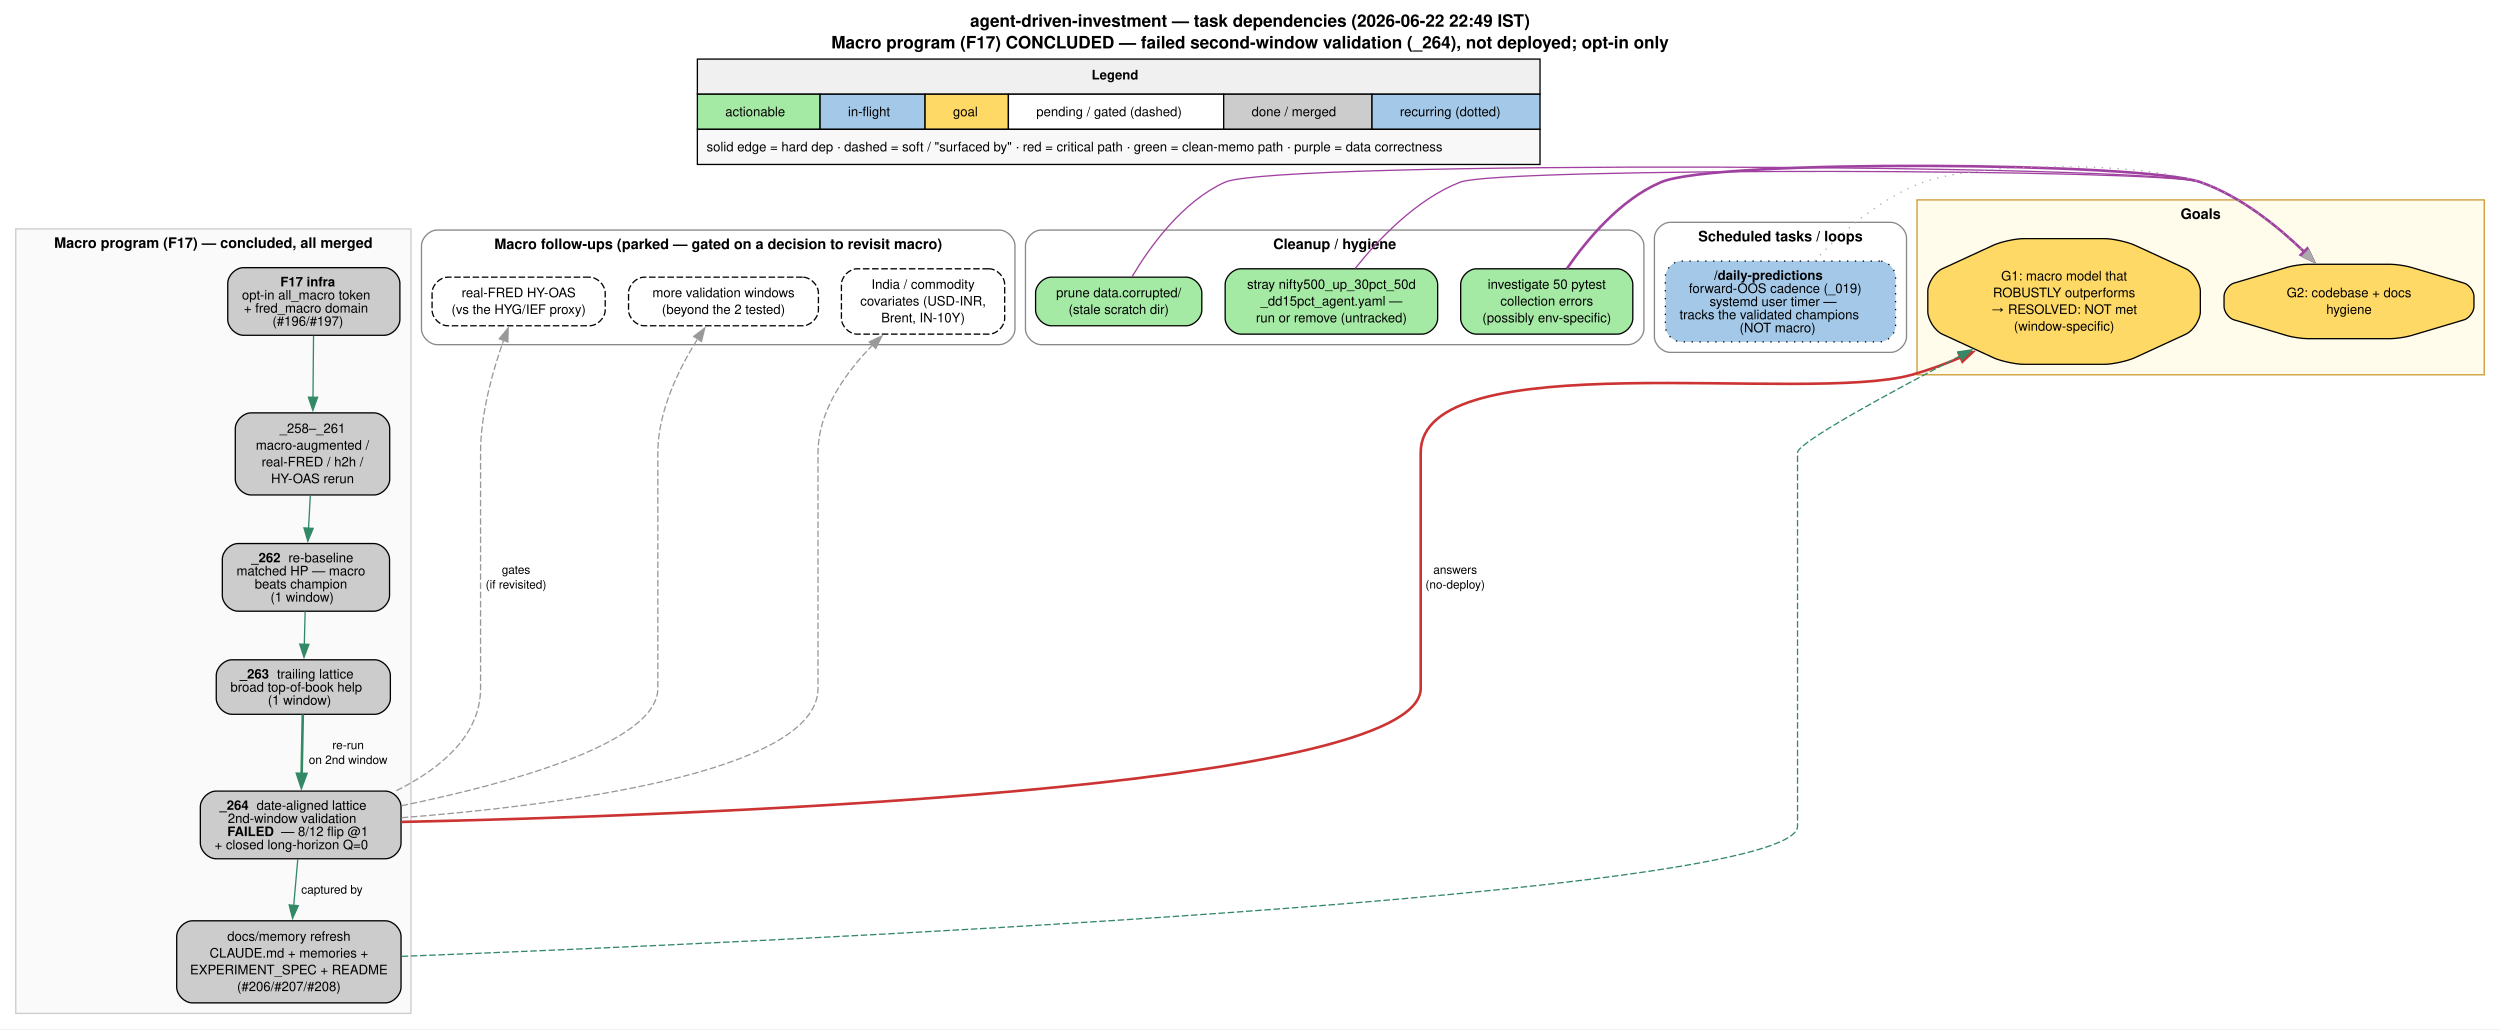
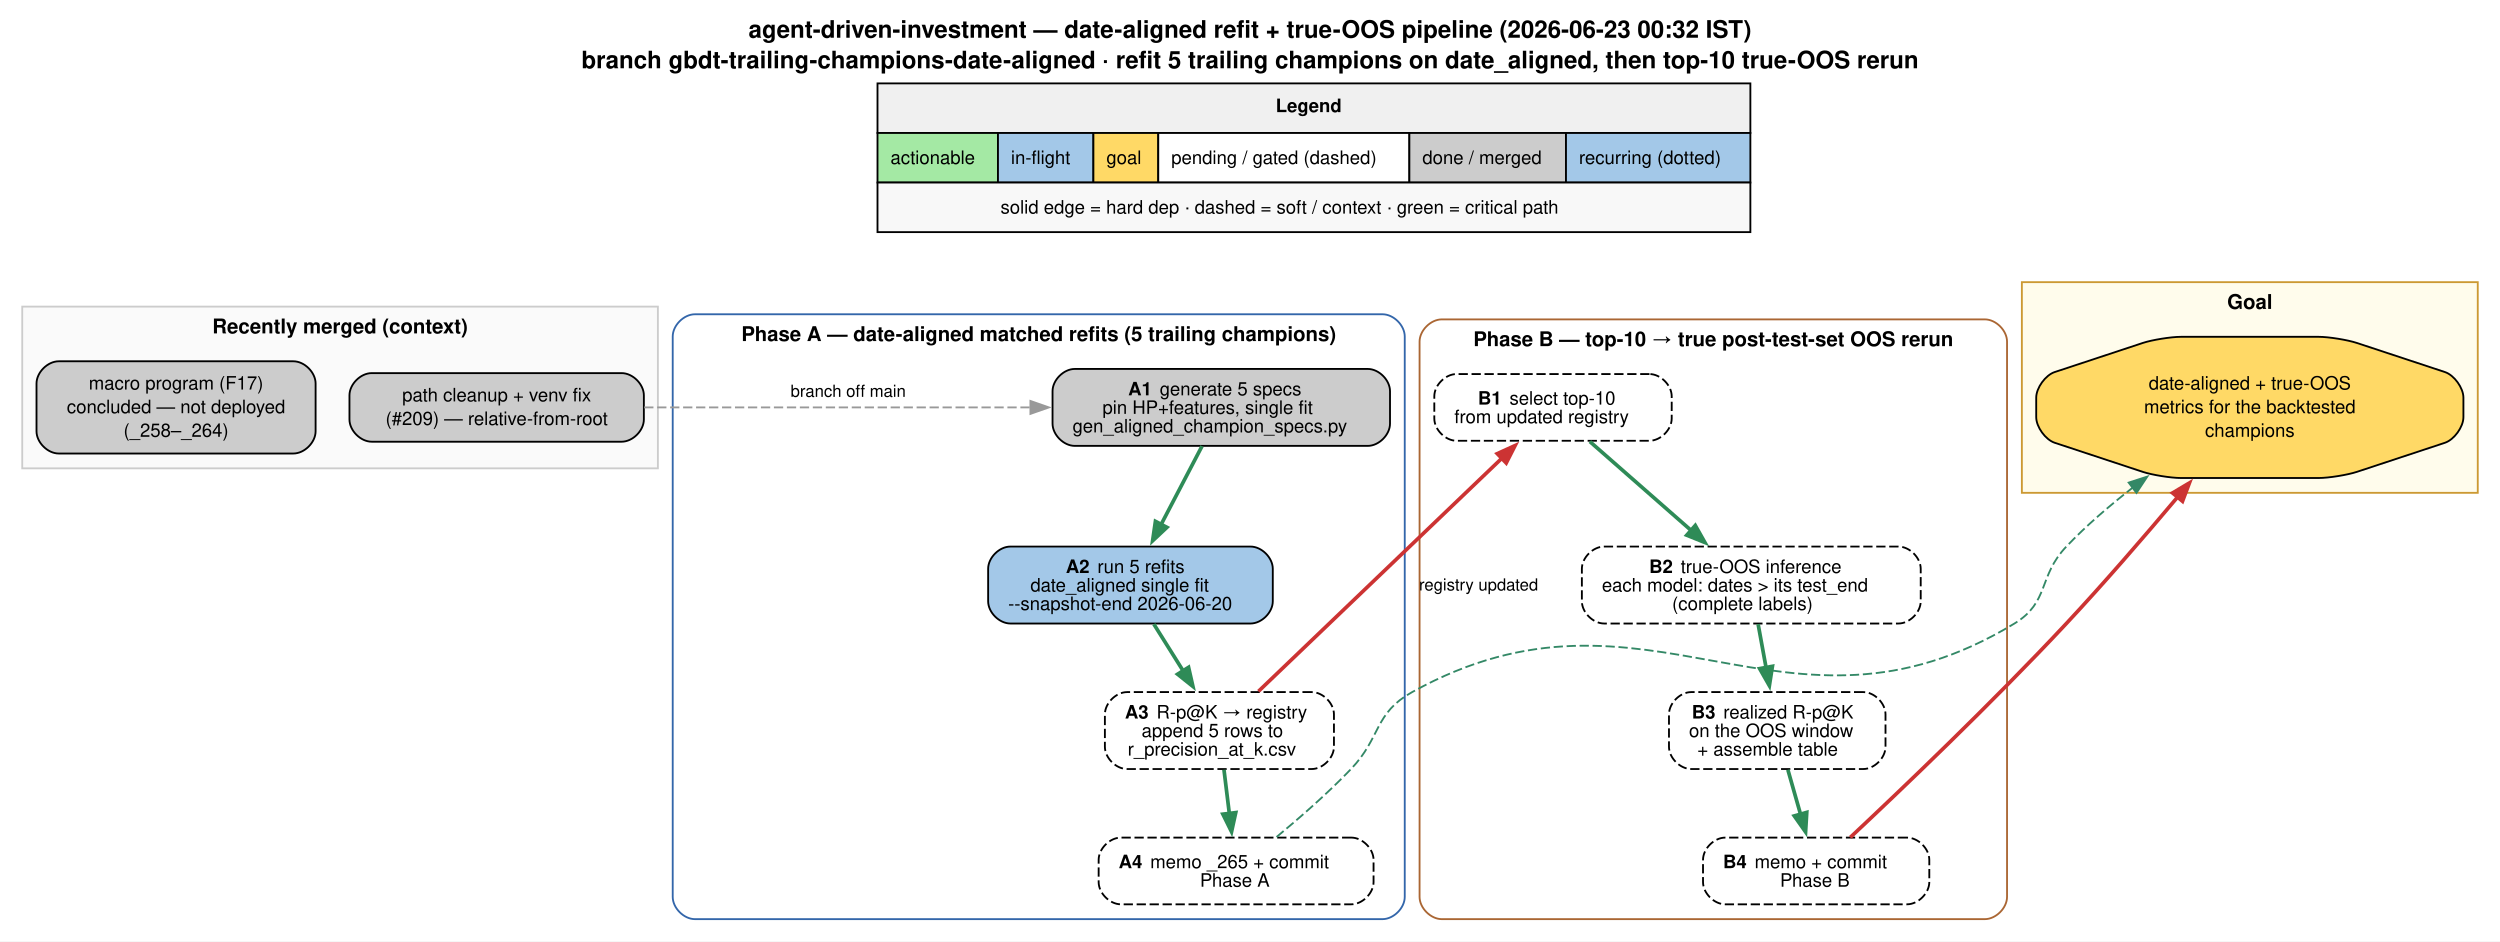
- <svg xmlns="http://www.w3.org/2000/svg" width="1904pt" height="784pt" viewBox="0.00 0.00 1904.00 784.00">
-   <g id="graph0" class="graph" transform="scale(1 1) rotate(0) translate(4 779.8)">
-     <polygon fill="white" stroke="none" points="-4,4 -4,-779.8 1900,-779.8 1900,4 -4,4" />
-     <text xml:space="preserve" text-anchor="middle" x="948" y="-759.45" font-family="Helvetica,sans-Serif" font-weight="bold" font-size="13.00">agent-driven-investment — task dependencies (2026-06-22 22:49 IST)</text>
-     <text xml:space="preserve" text-anchor="middle" x="948" y="-742.95" font-family="Helvetica,sans-Serif" font-weight="bold" font-size="13.00">Macro program (F17) CONCLUDED — failed second-window validation (_264), not deployed; opt-in only</text>
+ <svg xmlns="http://www.w3.org/2000/svg" width="1349pt" height="508pt" viewBox="0.00 0.00 1349.00 508.00">
+   <g id="graph0" class="graph" transform="scale(1 1) rotate(0) translate(4 503.97)">
+     <polygon fill="white" stroke="none" points="-4,4 -4,-503.97 1345,-503.97 1345,4 -4,4" />
+     <text xml:space="preserve" text-anchor="middle" x="670.5" y="-483.62" font-family="Helvetica,sans-Serif" font-weight="bold" font-size="13.00">agent-driven-investment — date-aligned refit + true-OOS pipeline (2026-06-23 00:32 IST)</text>
+     <text xml:space="preserve" text-anchor="middle" x="670.5" y="-467.12" font-family="Helvetica,sans-Serif" font-weight="bold" font-size="13.00">branch gbdt-trailing-champions-date-aligned · refit 5 trailing champions on date_aligned, then top-10 true-OOS rerun</text>
    <g id="clust2" class="cluster">
-       <polygon fill="#fafafa" stroke="#cccccc" points="8,-8 8,-605.46 309,-605.46 309,-8 8,-8" />
-       <text xml:space="preserve" text-anchor="middle" x="158.5" y="-591.01" font-family="Helvetica,sans-Serif" font-weight="bold" font-size="11.00">Macro program (F17) — concluded, all merged</text>
+       <polygon fill="#fafafa" stroke="#cccccc" points="8,-251.25 8,-338.52 351,-338.52 351,-251.25 8,-251.25" />
+       <text xml:space="preserve" text-anchor="middle" x="179.5" y="-324.07" font-family="Helvetica,sans-Serif" font-weight="bold" font-size="11.00">Recently merged (context)</text>
    </g>
    <g id="clust3" class="cluster">
-       <path fill="white" stroke="#888888" d="M329,-517.32C329,-517.32 757,-517.32 757,-517.32 763,-517.32 769,-523.32 769,-529.32 769,-529.32 769,-592.59 769,-592.59 769,-598.59 763,-604.59 757,-604.59 757,-604.59 329,-604.59 329,-604.59 323,-604.59 317,-598.59 317,-592.59 317,-592.59 317,-529.32 317,-529.32 317,-523.32 323,-517.32 329,-517.32" />
-       <text xml:space="preserve" text-anchor="middle" x="543" y="-590.14" font-family="Helvetica,sans-Serif" font-weight="bold" font-size="11.00">Macro follow-ups (parked — gated on a decision to revisit macro)</text>
+       <path fill="white" stroke="#3366aa" d="M371,-8C371,-8 742,-8 742,-8 748,-8 754,-14 754,-20 754,-20 754,-322.39 754,-322.39 754,-328.39 748,-334.39 742,-334.39 742,-334.39 371,-334.39 371,-334.39 365,-334.39 359,-328.39 359,-322.39 359,-322.39 359,-20 359,-20 359,-14 365,-8 371,-8" />
+       <text xml:space="preserve" text-anchor="middle" x="556.5" y="-319.94" font-family="Helvetica,sans-Serif" font-weight="bold" font-size="11.00">Phase A — date-aligned matched refits (5 trailing champions)</text>
    </g>
    <g id="clust4" class="cluster">
-       <path fill="white" stroke="#888888" d="M789,-517.32C789,-517.32 1236,-517.32 1236,-517.32 1242,-517.32 1248,-523.32 1248,-529.32 1248,-529.32 1248,-592.59 1248,-592.59 1248,-598.59 1242,-604.59 1236,-604.59 1236,-604.59 789,-604.59 789,-604.59 783,-604.59 777,-598.59 777,-592.59 777,-592.59 777,-529.32 777,-529.32 777,-523.32 783,-517.32 789,-517.32" />
-       <text xml:space="preserve" text-anchor="middle" x="1012.5" y="-590.14" font-family="Helvetica,sans-Serif" font-weight="bold" font-size="11.00">Cleanup / hygiene</text>
+       <path fill="white" stroke="#aa6633" d="M774,-8C774,-8 1067,-8 1067,-8 1073,-8 1079,-14 1079,-20 1079,-20 1079,-319.63 1079,-319.63 1079,-325.63 1073,-331.63 1067,-331.63 1067,-331.63 774,-331.63 774,-331.63 768,-331.63 762,-325.63 762,-319.63 762,-319.63 762,-20 762,-20 762,-14 768,-8 774,-8" />
+       <text xml:space="preserve" text-anchor="middle" x="920.5" y="-317.18" font-family="Helvetica,sans-Serif" font-weight="bold" font-size="11.00">Phase B — top-10 → true post-test-set OOS rerun</text>
    </g>
    <g id="clust5" class="cluster">
-       <path fill="white" stroke="#888888" d="M1268,-511.44C1268,-511.44 1436,-511.44 1436,-511.44 1442,-511.44 1448,-517.44 1448,-523.44 1448,-523.44 1448,-598.46 1448,-598.46 1448,-604.46 1442,-610.46 1436,-610.46 1436,-610.46 1268,-610.46 1268,-610.46 1262,-610.46 1256,-604.46 1256,-598.46 1256,-598.46 1256,-523.44 1256,-523.44 1256,-517.44 1262,-511.44 1268,-511.44" />
-       <text xml:space="preserve" text-anchor="middle" x="1352" y="-596.01" font-family="Helvetica,sans-Serif" font-weight="bold" font-size="11.00">Scheduled tasks / loops</text>
-     </g>
-     <g id="clust6" class="cluster">
-       <polygon fill="#fffcec" stroke="#cc9933" points="1456,-494.35 1456,-627.55 1888,-627.55 1888,-494.35 1456,-494.35" />
-       <text xml:space="preserve" text-anchor="middle" x="1672" y="-613.1" font-family="Helvetica,sans-Serif" font-weight="bold" font-size="11.00">Goals</text>
+       <polygon fill="#fffcec" stroke="#cc9933" points="1087,-238.04 1087,-351.72 1333,-351.72 1333,-238.04 1087,-238.04" />
+       <text xml:space="preserve" text-anchor="middle" x="1210" y="-337.27" font-family="Helvetica,sans-Serif" font-weight="bold" font-size="11.00">Goal</text>
    </g>
    <g id="node1" class="node">
-       <path fill="lightgrey" stroke="none" d="M1156.88,-734.8C1156.88,-734.8 539.12,-734.8 539.12,-734.8 533.12,-734.8 527.12,-728.8 527.12,-722.8 527.12,-722.8 527.12,-666.55 527.12,-666.55 527.12,-660.55 533.12,-654.55 539.12,-654.55 539.12,-654.55 1156.88,-654.55 1156.88,-654.55 1162.88,-654.55 1168.88,-660.55 1168.88,-666.55 1168.88,-666.55 1168.88,-722.8 1168.88,-722.8 1168.88,-728.8 1162.88,-734.8 1156.88,-734.8" />
-       <polygon fill="#f0f0f0" stroke="none" points="527.12,-708.05 527.12,-734.8 1168.88,-734.8 1168.88,-708.05 527.12,-708.05" />
-       <polygon fill="none" stroke="black" points="527.12,-708.05 527.12,-734.8 1168.88,-734.8 1168.88,-708.05 527.12,-708.05" />
-       <text xml:space="preserve" text-anchor="start" x="827.37" y="-719.3" font-family="Helvetica,sans-Serif" font-weight="bold" font-size="10.00">Legend</text>
-       <polygon fill="#a4e9a4" stroke="none" points="527.12,-681.3 527.12,-708.05 620.58,-708.05 620.58,-681.3 527.12,-681.3" />
-       <polygon fill="none" stroke="black" points="527.12,-681.3 527.12,-708.05 620.58,-708.05 620.58,-681.3 527.12,-681.3" />
-       <text xml:space="preserve" text-anchor="start" x="548.35" y="-691.3" font-family="Helvetica,sans-Serif" font-size="10.00">actionable</text>
-       <polygon fill="#a3c8e8" stroke="none" points="620.58,-681.3 620.58,-708.05 700.54,-708.05 700.54,-681.3 620.58,-681.3" />
-       <polygon fill="none" stroke="black" points="620.58,-681.3 620.58,-708.05 700.54,-708.05 700.54,-681.3 620.58,-681.3" />
-       <text xml:space="preserve" text-anchor="start" x="641.81" y="-691.3" font-family="Helvetica,sans-Serif" font-size="10.00">in-flight</text>
-       <polygon fill="#ffd966" stroke="none" points="700.54,-681.3 700.54,-708.05 764,-708.05 764,-681.3 700.54,-681.3" />
-       <polygon fill="none" stroke="black" points="700.54,-681.3 700.54,-708.05 764,-708.05 764,-681.3 700.54,-681.3" />
-       <text xml:space="preserve" text-anchor="start" x="721.77" y="-691.3" font-family="Helvetica,sans-Serif" font-size="10.00">goal</text>
-       <polygon fill="#ffffff" stroke="none" points="764,-681.3 764,-708.05 927.96,-708.05 927.96,-681.3 764,-681.3" />
-       <polygon fill="none" stroke="black" points="764,-681.3 764,-708.05 927.96,-708.05 927.96,-681.3 764,-681.3" />
-       <text xml:space="preserve" text-anchor="start" x="785.23" y="-691.3" font-family="Helvetica,sans-Serif" font-size="10.00">pending / gated (dashed)</text>
-       <polygon fill="#cccccc" stroke="none" points="927.96,-681.3 927.96,-708.05 1040.92,-708.05 1040.92,-681.3 927.96,-681.3" />
-       <polygon fill="none" stroke="black" points="927.96,-681.3 927.96,-708.05 1040.92,-708.05 1040.92,-681.3 927.96,-681.3" />
-       <text xml:space="preserve" text-anchor="start" x="949.19" y="-691.3" font-family="Helvetica,sans-Serif" font-size="10.00">done / merged</text>
-       <polygon fill="#a3c8e8" stroke="none" points="1040.92,-681.3 1040.92,-708.05 1168.88,-708.05 1168.88,-681.3 1040.92,-681.3" />
-       <polygon fill="none" stroke="black" points="1040.92,-681.3 1040.92,-708.05 1168.88,-708.05 1168.88,-681.3 1040.92,-681.3" />
-       <text xml:space="preserve" text-anchor="start" x="1062.15" y="-691.3" font-family="Helvetica,sans-Serif" font-size="10.00">recurring (dotted)</text>
-       <polygon fill="#f8f8f8" stroke="none" points="527.12,-654.55 527.12,-681.3 1168.88,-681.3 1168.88,-654.55 527.12,-654.55" />
-       <polygon fill="none" stroke="black" points="527.12,-654.55 527.12,-681.3 1168.88,-681.3 1168.88,-654.55 527.12,-654.55" />
-       <text xml:space="preserve" text-anchor="start" x="534.12" y="-664.55" font-family="Helvetica,sans-Serif" font-size="10.00">solid edge = hard dep · dashed = soft / "surfaced by" · red = critical path · green = clean-memo path · purple = data correctness</text>
+       <path fill="lightgrey" stroke="none" d="M928.5,-458.97C928.5,-458.97 481.5,-458.97 481.5,-458.97 475.5,-458.97 469.5,-452.97 469.5,-446.97 469.5,-446.97 469.5,-390.72 469.5,-390.72 469.5,-384.72 475.5,-378.72 481.5,-378.72 481.5,-378.72 928.5,-378.72 928.5,-378.72 934.5,-378.72 940.5,-384.72 940.5,-390.72 940.5,-390.72 940.5,-446.97 940.5,-446.97 940.5,-452.97 934.5,-458.97 928.5,-458.97" />
+       <polygon fill="#f0f0f0" stroke="none" points="469.5,-432.22 469.5,-458.97 940.5,-458.97 940.5,-432.22 469.5,-432.22" />
+       <polygon fill="none" stroke="black" points="469.5,-432.22 469.5,-458.97 940.5,-458.97 940.5,-432.22 469.5,-432.22" />
+       <text xml:space="preserve" text-anchor="start" x="684.38" y="-443.47" font-family="Helvetica,sans-Serif" font-weight="bold" font-size="10.00">Legend</text>
+       <polygon fill="#a4e9a4" stroke="none" points="469.5,-405.47 469.5,-432.22 534.5,-432.22 534.5,-405.47 469.5,-405.47" />
+       <polygon fill="none" stroke="black" points="469.5,-405.47 469.5,-432.22 534.5,-432.22 534.5,-405.47 469.5,-405.47" />
+       <text xml:space="preserve" text-anchor="start" x="476.5" y="-415.47" font-family="Helvetica,sans-Serif" font-size="10.00">actionable</text>
+       <polygon fill="#a3c8e8" stroke="none" points="534.5,-405.47 534.5,-432.22 586,-432.22 586,-405.47 534.5,-405.47" />
+       <polygon fill="none" stroke="black" points="534.5,-405.47 534.5,-432.22 586,-432.22 586,-405.47 534.5,-405.47" />
+       <text xml:space="preserve" text-anchor="start" x="541.5" y="-415.47" font-family="Helvetica,sans-Serif" font-size="10.00">in-flight</text>
+       <polygon fill="#ffd966" stroke="none" points="586,-405.47 586,-432.22 621,-432.22 621,-405.47 586,-405.47" />
+       <polygon fill="none" stroke="black" points="586,-405.47 586,-432.22 621,-432.22 621,-405.47 586,-405.47" />
+       <text xml:space="preserve" text-anchor="start" x="593" y="-415.47" font-family="Helvetica,sans-Serif" font-size="10.00">goal</text>
+       <polygon fill="#ffffff" stroke="none" points="621,-405.47 621,-432.22 756.5,-432.22 756.5,-405.47 621,-405.47" />
+       <polygon fill="none" stroke="black" points="621,-405.47 621,-432.22 756.5,-432.22 756.5,-405.47 621,-405.47" />
+       <text xml:space="preserve" text-anchor="start" x="628" y="-415.47" font-family="Helvetica,sans-Serif" font-size="10.00">pending / gated (dashed)</text>
+       <polygon fill="#cccccc" stroke="none" points="756.5,-405.47 756.5,-432.22 841,-432.22 841,-405.47 756.5,-405.47" />
+       <polygon fill="none" stroke="black" points="756.5,-405.47 756.5,-432.22 841,-432.22 841,-405.47 756.5,-405.47" />
+       <text xml:space="preserve" text-anchor="start" x="763.5" y="-415.47" font-family="Helvetica,sans-Serif" font-size="10.00">done / merged</text>
+       <polygon fill="#a3c8e8" stroke="none" points="841,-405.47 841,-432.22 940.5,-432.22 940.5,-405.47 841,-405.47" />
+       <polygon fill="none" stroke="black" points="841,-405.47 841,-432.22 940.5,-432.22 940.5,-405.47 841,-405.47" />
+       <text xml:space="preserve" text-anchor="start" x="848" y="-415.47" font-family="Helvetica,sans-Serif" font-size="10.00">recurring (dotted)</text>
+       <polygon fill="#f8f8f8" stroke="none" points="469.5,-378.72 469.5,-405.47 940.5,-405.47 940.5,-378.72 469.5,-378.72" />
+       <polygon fill="none" stroke="black" points="469.5,-378.72 469.5,-405.47 940.5,-405.47 940.5,-378.72 469.5,-378.72" />
+       <text xml:space="preserve" text-anchor="start" x="535.88" y="-388.72" font-family="Helvetica,sans-Serif" font-size="10.00">solid edge = hard dep · dashed = soft / context · green = critical path</text>
    </g>
    <g id="node2" class="node">
-       <path fill="#cccccc" stroke="black" d="M288.55,-575.96C288.55,-575.96 181.45,-575.96 181.45,-575.96 175.45,-575.96 169.45,-569.96 169.45,-563.96 169.45,-563.96 169.45,-536.44 169.45,-536.44 169.45,-530.44 175.45,-524.44 181.45,-524.44 181.45,-524.44 288.55,-524.44 288.55,-524.44 294.55,-524.44 300.55,-530.44 300.55,-536.44 300.55,-536.44 300.55,-563.96 300.55,-563.96 300.55,-569.96 294.55,-575.96 288.55,-575.96" />
-       <text xml:space="preserve" text-anchor="start" x="209.5" y="-561.7" font-family="Helvetica,sans-Serif" font-weight="bold" font-size="10.00">F17 infra</text>
-       <text xml:space="preserve" text-anchor="start" x="180.25" y="-551.7" font-family="Helvetica,sans-Serif" font-size="10.00">opt-in all_macro token</text>
-       <text xml:space="preserve" text-anchor="start" x="181.75" y="-541.7" font-family="Helvetica,sans-Serif" font-size="10.00">+ fred_macro domain</text>
-       <text xml:space="preserve" text-anchor="start" x="203.5" y="-531.7" font-family="Helvetica,sans-Serif" font-size="10.00">(#196/#197)</text>
+       <path fill="#cccccc" stroke="black" d="M154.3,-309.02C154.3,-309.02 27.7,-309.02 27.7,-309.02 21.7,-309.02 15.7,-303.02 15.7,-297.02 15.7,-297.02 15.7,-271.25 15.7,-271.25 15.7,-265.25 21.7,-259.25 27.7,-259.25 27.7,-259.25 154.3,-259.25 154.3,-259.25 160.3,-259.25 166.3,-265.25 166.3,-271.25 166.3,-271.25 166.3,-297.02 166.3,-297.02 166.3,-303.02 160.3,-309.02 154.3,-309.02" />
+       <text xml:space="preserve" text-anchor="middle" x="91" y="-293.76" font-family="Helvetica,sans-Serif" font-size="10.00">macro program (F17)</text>
+       <text xml:space="preserve" text-anchor="middle" x="91" y="-281.01" font-family="Helvetica,sans-Serif" font-size="10.00">concluded — not deployed</text>
+       <text xml:space="preserve" text-anchor="middle" x="91" y="-268.26" font-family="Helvetica,sans-Serif" font-size="10.00">(_258–_264)</text>
+     </g>
+     <g id="node4" class="node">
+       <path fill="#cccccc" stroke="black" d="M734.05,-304.89C734.05,-304.89 575.95,-304.89 575.95,-304.89 569.95,-304.89 563.95,-298.89 563.95,-292.89 563.95,-292.89 563.95,-275.37 563.95,-275.37 563.95,-269.37 569.95,-263.37 575.95,-263.37 575.95,-263.37 734.05,-263.37 734.05,-263.37 740.05,-263.37 746.05,-269.37 746.05,-275.37 746.05,-275.37 746.05,-292.89 746.05,-292.89 746.05,-298.89 740.05,-304.89 734.05,-304.89" />
+       <text xml:space="preserve" text-anchor="start" x="604.75" y="-290.63" font-family="Helvetica,sans-Serif" font-weight="bold" font-size="10.00">A1</text>
+       <text xml:space="preserve" text-anchor="start" x="619" y="-290.63" font-family="Helvetica,sans-Serif" font-size="10.00"> generate 5 specs</text>
+       <text xml:space="preserve" text-anchor="start" x="590.88" y="-280.63" font-family="Helvetica,sans-Serif" font-size="10.00">pin HP+features, single fit</text>
+       <text xml:space="preserve" text-anchor="start" x="574.75" y="-270.63" font-family="Helvetica,sans-Serif" font-size="10.00">gen_aligned_champion_specs.py</text>
    </g>
    <g id="node8" class="node">
-       <path fill="#ffffff" stroke="black" stroke-dasharray="5,2" d="M444.93,-568.71C444.93,-568.71 337.07,-568.71 337.07,-568.71 331.07,-568.71 325.07,-562.71 325.07,-556.71 325.07,-556.71 325.07,-543.69 325.07,-543.69 325.07,-537.69 331.07,-531.69 337.07,-531.69 337.07,-531.69 444.93,-531.69 444.93,-531.69 450.93,-531.69 456.93,-537.69 456.93,-543.69 456.93,-543.69 456.93,-556.71 456.93,-556.71 456.93,-562.71 450.93,-568.71 444.93,-568.71" />
-       <text xml:space="preserve" text-anchor="middle" x="391" y="-553.45" font-family="Helvetica,sans-Serif" font-size="10.00">real-FRED HY-OAS</text>
-       <text xml:space="preserve" text-anchor="middle" x="391" y="-540.7" font-family="Helvetica,sans-Serif" font-size="10.00">(vs the HYG/IEF proxy)</text>
+       <path fill="#ffffff" stroke="black" stroke-dasharray="5,2" d="M886.05,-302.13C886.05,-302.13 781.95,-302.13 781.95,-302.13 775.95,-302.13 769.95,-296.13 769.95,-290.13 769.95,-290.13 769.95,-278.13 769.95,-278.13 769.95,-272.13 775.95,-266.13 781.95,-266.13 781.95,-266.13 886.05,-266.13 886.05,-266.13 892.05,-266.13 898.05,-272.13 898.05,-278.13 898.05,-278.13 898.05,-290.13 898.05,-290.13 898.05,-296.13 892.05,-302.13 886.05,-302.13" />
+       <text xml:space="preserve" text-anchor="start" x="793.5" y="-285.63" font-family="Helvetica,sans-Serif" font-weight="bold" font-size="10.00">B1</text>
+       <text xml:space="preserve" text-anchor="start" x="807.75" y="-285.63" font-family="Helvetica,sans-Serif" font-size="10.00"> select top-10</text>
+       <text xml:space="preserve" text-anchor="start" x="780.75" y="-275.63" font-family="Helvetica,sans-Serif" font-size="10.00">from updated registry</text>
+     </g>
+     <g id="node12" class="node">
+       <path fill="#ffd966" stroke="black" d="M1325.26,-278.87C1325.26,-278.87 1325.26,-289.39 1325.26,-289.39 1325.26,-294.65 1320.27,-301.56 1315.28,-303.21 1315.28,-303.21 1267.73,-318.92 1267.73,-318.92 1262.74,-320.57 1252.48,-322.22 1247.23,-322.22 1247.23,-322.22 1172.77,-322.22 1172.77,-322.22 1167.52,-322.22 1157.26,-320.57 1152.27,-318.92 1152.27,-318.92 1104.72,-303.21 1104.72,-303.21 1099.73,-301.56 1094.74,-294.65 1094.74,-289.39 1094.74,-289.39 1094.74,-278.87 1094.74,-278.87 1094.74,-273.61 1099.73,-266.7 1104.72,-265.05 1104.72,-265.05 1152.27,-249.34 1152.27,-249.34 1157.26,-247.69 1167.52,-246.04 1172.77,-246.04 1172.77,-246.04 1247.23,-246.04 1247.23,-246.04 1252.48,-246.04 1262.74,-247.69 1267.73,-249.34 1267.73,-249.34 1315.28,-265.05 1315.28,-265.05 1320.27,-266.7 1325.26,-273.61 1325.26,-278.87" />
+       <text xml:space="preserve" text-anchor="middle" x="1210" y="-293.76" font-family="Helvetica,sans-Serif" font-size="10.00">date-aligned + true-OOS</text>
+       <text xml:space="preserve" text-anchor="middle" x="1210" y="-281.01" font-family="Helvetica,sans-Serif" font-size="10.00">metrics for the backtested</text>
+       <text xml:space="preserve" text-anchor="middle" x="1210" y="-268.26" font-family="Helvetica,sans-Serif" font-size="10.00">champions</text>
+     </g>
+     <g id="node3" class="node">
+       <path fill="#cccccc" stroke="black" d="M331.43,-302.64C331.43,-302.64 196.57,-302.64 196.57,-302.64 190.57,-302.64 184.57,-296.64 184.57,-290.64 184.57,-290.64 184.57,-277.62 184.57,-277.62 184.57,-271.62 190.57,-265.62 196.57,-265.62 196.57,-265.62 331.43,-265.62 331.43,-265.62 337.43,-265.62 343.43,-271.62 343.43,-277.62 343.43,-277.62 343.43,-290.64 343.43,-290.64 343.43,-296.64 337.43,-302.64 331.43,-302.64" />
+       <text xml:space="preserve" text-anchor="middle" x="264" y="-287.38" font-family="Helvetica,sans-Serif" font-size="10.00">path cleanup + venv fix</text>
+       <text xml:space="preserve" text-anchor="middle" x="264" y="-274.63" font-family="Helvetica,sans-Serif" font-size="10.00">(#209) — relative-from-root</text>
+     </g>
+     <g id="edge5" class="edge">
+       <path fill="none" stroke="#999999" stroke-dasharray="5,2" d="M343.6,-284.13C403.86,-284.13 487.12,-284.13 552.38,-284.13" />
+       <polygon fill="#999999" stroke="#999999" points="552.01,-287.63 562.01,-284.13 552.01,-280.63 552.01,-287.63" />
+       <text xml:space="preserve" text-anchor="middle" x="453.69" y="-289.83" font-family="Helvetica,sans-Serif" font-size="9.00">branch off main</text>
+     </g>
+     <g id="node5" class="node">
+       <path fill="#a3c8e8" stroke="black" d="M670.8,-209.04C670.8,-209.04 541.2,-209.04 541.2,-209.04 535.2,-209.04 529.2,-203.04 529.2,-197.04 529.2,-197.04 529.2,-179.52 529.2,-179.52 529.2,-173.52 535.2,-167.52 541.2,-167.52 541.2,-167.52 670.8,-167.52 670.8,-167.52 676.8,-167.52 682.8,-173.52 682.8,-179.52 682.8,-179.52 682.8,-197.04 682.8,-197.04 682.8,-203.04 676.8,-209.04 670.8,-209.04" />
+       <text xml:space="preserve" text-anchor="start" x="571.12" y="-194.78" font-family="Helvetica,sans-Serif" font-weight="bold" font-size="10.00">A2</text>
+       <text xml:space="preserve" text-anchor="start" x="585.38" y="-194.78" font-family="Helvetica,sans-Serif" font-size="10.00"> run 5 refits</text>
+       <text xml:space="preserve" text-anchor="start" x="552" y="-184.78" font-family="Helvetica,sans-Serif" font-size="10.00">date_aligned single fit</text>
+       <text xml:space="preserve" text-anchor="start" x="540" y="-174.78" font-family="Helvetica,sans-Serif" font-size="10.00">--snapshot-end 2026-06-20</text>
+     </g>
+     <g id="edge6" class="edge">
+       <path fill="none" stroke="#2e8b57" stroke-width="2" d="M644.61,-263.23C638.16,-250.87 629.72,-234.72 622.38,-220.66" />
+       <polygon fill="#2e8b57" stroke="#2e8b57" stroke-width="2" points="625.68,-219.41 617.95,-212.16 619.47,-222.65 625.68,-219.41" />
+     </g>
+     <g id="node6" class="node">
+       <path fill="#ffffff" stroke="black" stroke-dasharray="5,2" d="M703.8,-130.52C703.8,-130.52 604.2,-130.52 604.2,-130.52 598.2,-130.52 592.2,-124.52 592.2,-118.52 592.2,-118.52 592.2,-101 592.2,-101 592.2,-95 598.2,-89 604.2,-89 604.2,-89 703.8,-89 703.8,-89 709.8,-89 715.8,-95 715.8,-101 715.8,-101 715.8,-118.52 715.8,-118.52 715.8,-124.52 709.8,-130.52 703.8,-130.52" />
+       <text xml:space="preserve" text-anchor="start" x="603" y="-116.26" font-family="Helvetica,sans-Serif" font-weight="bold" font-size="10.00">A3</text>
+       <text xml:space="preserve" text-anchor="start" x="617.25" y="-116.26" font-family="Helvetica,sans-Serif" font-size="10.00"> R-p@K → registry</text>
+       <text xml:space="preserve" text-anchor="start" x="612" y="-106.26" font-family="Helvetica,sans-Serif" font-size="10.00">append 5 rows to</text>
+       <text xml:space="preserve" text-anchor="start" x="604.5" y="-96.26" font-family="Helvetica,sans-Serif" font-size="10.00">r_precision_at_k.csv</text>
+     </g>
+     <g id="edge7" class="edge">
+       <path fill="none" stroke="#2e8b57" stroke-width="2" d="M618.61,-167.18C623.48,-159.42 629.16,-150.36 634.53,-141.81" />
+       <polygon fill="#2e8b57" stroke="#2e8b57" stroke-width="2" points="637.35,-143.89 639.7,-133.56 631.42,-140.17 637.35,-143.89" />
+     </g>
+     <g id="node7" class="node">
+       <path fill="#ffffff" stroke="black" stroke-dasharray="5,2" d="M725.17,-52C725.17,-52 600.83,-52 600.83,-52 594.83,-52 588.83,-46 588.83,-40 588.83,-40 588.83,-28 588.83,-28 588.83,-22 594.83,-16 600.83,-16 600.83,-16 725.17,-16 725.17,-16 731.17,-16 737.17,-22 737.17,-28 737.17,-28 737.17,-40 737.17,-40 737.17,-46 731.17,-52 725.17,-52" />
+       <text xml:space="preserve" text-anchor="start" x="599.62" y="-35.5" font-family="Helvetica,sans-Serif" font-weight="bold" font-size="10.00">A4</text>
+       <text xml:space="preserve" text-anchor="start" x="613.88" y="-35.5" font-family="Helvetica,sans-Serif" font-size="10.00"> memo _265 + commit</text>
+       <text xml:space="preserve" text-anchor="start" x="643.5" y="-25.5" font-family="Helvetica,sans-Serif" font-size="10.00">Phase A</text>
+     </g>
+     <g id="edge8" class="edge">
+       <path fill="none" stroke="#2e8b57" stroke-width="2" d="M656.46,-88.6C657.35,-81.28 658.38,-72.84 659.36,-64.86" />
+       <polygon fill="#2e8b57" stroke="#2e8b57" stroke-width="2" points="662.81,-65.49 660.54,-55.14 655.86,-64.64 662.81,-65.49" />
+     </g>
+     <g id="edge9" class="edge">
+       <path fill="none" stroke="#cc3333" stroke-width="2" d="M675.06,-130.93C707.74,-162.23 770.66,-222.47 806.76,-257.04" />
+       <polygon fill="#cc3333" stroke="#cc3333" stroke-width="2" points="803.92,-259.17 813.56,-263.56 808.76,-254.12 803.92,-259.17" />
+       <text xml:space="preserve" text-anchor="middle" x="793.84" y="-185.35" font-family="Helvetica,sans-Serif" font-size="9.00">registry updated</text>
+     </g>
+     <g id="edge13" class="edge">
+       <path fill="none" stroke="#338866" stroke-dasharray="5,2" d="M684.82,-52.33C697.12,-62.5 712.47,-75.9 725,-89 741.29,-106.04 737.39,-119.09 758,-130.52 885.14,-201.02 958.72,-92.1 1083,-167.52 1102.03,-179.07 1095.65,-192.92 1111,-209.04 1121.72,-220.3 1134.3,-231.12 1146.82,-240.85" />
+       <polygon fill="#338866" stroke="#338866" points="1144.62,-243.57 1154.7,-246.81 1148.84,-237.98 1144.62,-243.57" />
+     </g>
+     <g id="node9" class="node">
+       <path fill="#ffffff" stroke="black" stroke-dasharray="5,2" d="M1020.42,-209.04C1020.42,-209.04 861.58,-209.04 861.58,-209.04 855.58,-209.04 849.58,-203.04 849.58,-197.04 849.58,-197.04 849.58,-179.52 849.58,-179.52 849.58,-173.52 855.58,-167.52 861.58,-167.52 861.58,-167.52 1020.42,-167.52 1020.42,-167.52 1026.42,-167.52 1032.42,-173.52 1032.42,-179.52 1032.42,-179.52 1032.42,-197.04 1032.42,-197.04 1032.42,-203.04 1026.42,-209.04 1020.42,-209.04" />
+       <text xml:space="preserve" text-anchor="start" x="885.88" y="-194.78" font-family="Helvetica,sans-Serif" font-weight="bold" font-size="10.00">B2</text>
+       <text xml:space="preserve" text-anchor="start" x="900.12" y="-194.78" font-family="Helvetica,sans-Serif" font-size="10.00"> true-OOS inference</text>
+       <text xml:space="preserve" text-anchor="start" x="860.38" y="-184.78" font-family="Helvetica,sans-Serif" font-size="10.00">each model: dates &gt; its test_end</text>
+       <text xml:space="preserve" text-anchor="start" x="898.25" y="-174.78" font-family="Helvetica,sans-Serif" font-size="10.00">(complete labels)</text>
+     </g>
+     <g id="edge10" class="edge">
+       <path fill="none" stroke="#2e8b57" stroke-width="2" d="M853.88,-265.7C869.28,-252.19 890.93,-233.2 908.79,-217.53" />
+       <polygon fill="#2e8b57" stroke="#2e8b57" stroke-width="2" points="910.78,-220.44 915.99,-211.22 906.16,-215.18 910.78,-220.44" />
+     </g>
+     <g id="node10" class="node">
+       <path fill="#ffffff" stroke="black" stroke-dasharray="5,2" d="M1001.42,-130.52C1001.42,-130.52 908.58,-130.52 908.58,-130.52 902.58,-130.52 896.58,-124.52 896.58,-118.52 896.58,-118.52 896.58,-101 896.58,-101 896.58,-95 902.58,-89 908.58,-89 908.58,-89 1001.42,-89 1001.42,-89 1007.42,-89 1013.42,-95 1013.42,-101 1013.42,-101 1013.42,-118.52 1013.42,-118.52 1013.42,-124.52 1007.42,-130.52 1001.42,-130.52" />
+       <text xml:space="preserve" text-anchor="start" x="908.88" y="-116.26" font-family="Helvetica,sans-Serif" font-weight="bold" font-size="10.00">B3</text>
+       <text xml:space="preserve" text-anchor="start" x="923.12" y="-116.26" font-family="Helvetica,sans-Serif" font-size="10.00"> realized R-p@K</text>
+       <text xml:space="preserve" text-anchor="start" x="907.38" y="-106.26" font-family="Helvetica,sans-Serif" font-size="10.00">on the OOS window</text>
+       <text xml:space="preserve" text-anchor="start" x="911.88" y="-96.26" font-family="Helvetica,sans-Serif" font-size="10.00">+ assemble table</text>
+     </g>
+     <g id="edge11" class="edge">
+       <path fill="none" stroke="#2e8b57" stroke-width="2" d="M944.68,-167.18C946,-159.94 947.53,-151.58 949,-143.54" />
+       <polygon fill="#2e8b57" stroke="#2e8b57" stroke-width="2" points="952.4,-144.44 950.75,-133.97 945.51,-143.18 952.4,-144.44" />
    </g>
    <g id="node11" class="node">
-       <path fill="#a4e9a4" stroke="black" d="M899.3,-568.71C899.3,-568.71 796.7,-568.71 796.7,-568.71 790.7,-568.71 784.7,-562.71 784.7,-556.71 784.7,-556.71 784.7,-543.69 784.7,-543.69 784.7,-537.69 790.7,-531.69 796.7,-531.69 796.7,-531.69 899.3,-531.69 899.3,-531.69 905.3,-531.69 911.3,-537.69 911.3,-543.69 911.3,-543.69 911.3,-556.71 911.3,-556.71 911.3,-562.71 905.3,-568.71 899.3,-568.71" />
-       <text xml:space="preserve" text-anchor="middle" x="848" y="-553.45" font-family="Helvetica,sans-Serif" font-size="10.00">prune data.corrupted/</text>
-       <text xml:space="preserve" text-anchor="middle" x="848" y="-540.7" font-family="Helvetica,sans-Serif" font-size="10.00">(stale scratch dir)</text>
+       <path fill="#ffffff" stroke="black" stroke-dasharray="5,2" d="M1025.05,-52C1025.05,-52 926.95,-52 926.95,-52 920.95,-52 914.95,-46 914.95,-40 914.95,-40 914.95,-28 914.95,-28 914.95,-22 920.95,-16 926.95,-16 926.95,-16 1025.05,-16 1025.05,-16 1031.05,-16 1037.05,-22 1037.05,-28 1037.05,-28 1037.05,-40 1037.05,-40 1037.05,-46 1031.05,-52 1025.05,-52" />
+       <text xml:space="preserve" text-anchor="start" x="925.75" y="-35.5" font-family="Helvetica,sans-Serif" font-weight="bold" font-size="10.00">B4</text>
+       <text xml:space="preserve" text-anchor="start" x="940" y="-35.5" font-family="Helvetica,sans-Serif" font-size="10.00"> memo + commit</text>
+       <text xml:space="preserve" text-anchor="start" x="956.5" y="-25.5" font-family="Helvetica,sans-Serif" font-size="10.00">Phase B</text>
    </g>
-     <g id="node14" class="node">
-       <path fill="#a3c8e8" stroke="black" stroke-dasharray="1,5" d="M1427.67,-580.96C1427.67,-580.96 1276.33,-580.96 1276.33,-580.96 1270.33,-580.96 1264.33,-574.96 1264.33,-568.96 1264.33,-568.96 1264.33,-531.44 1264.33,-531.44 1264.33,-525.44 1270.33,-519.44 1276.33,-519.44 1276.33,-519.44 1427.67,-519.44 1427.67,-519.44 1433.67,-519.44 1439.67,-525.44 1439.67,-531.44 1439.67,-531.44 1439.67,-568.96 1439.67,-568.96 1439.67,-574.96 1433.67,-580.96 1427.67,-580.96" />
-       <text xml:space="preserve" text-anchor="start" x="1301.38" y="-566.7" font-family="Helvetica,sans-Serif" font-weight="bold" font-size="10.00">/daily-predictions</text>
-       <text xml:space="preserve" text-anchor="start" x="1282.25" y="-556.7" font-family="Helvetica,sans-Serif" font-size="10.00">forward-OOS cadence (_019)</text>
-       <text xml:space="preserve" text-anchor="start" x="1298" y="-546.7" font-family="Helvetica,sans-Serif" font-size="10.00">systemd user timer —</text>
-       <text xml:space="preserve" text-anchor="start" x="1275.12" y="-536.7" font-family="Helvetica,sans-Serif" font-size="10.00">tracks the validated champions</text>
-       <text xml:space="preserve" text-anchor="start" x="1320.88" y="-526.7" font-family="Helvetica,sans-Serif" font-size="10.00">(NOT macro)</text>
-     </g>
-     <g id="node15" class="node">
-       <path fill="#ffd966" stroke="black" d="M1671.78,-542.38C1671.78,-542.38 1671.78,-558.02 1671.78,-558.02 1671.78,-564.02 1666.34,-572.53 1660.89,-575.05 1660.89,-575.05 1621.89,-593.03 1621.89,-593.03 1616.44,-595.54 1604.99,-598.05 1598.99,-598.05 1598.99,-598.05 1537.01,-598.05 1537.01,-598.05 1531.01,-598.05 1519.56,-595.54 1514.11,-593.03 1514.11,-593.03 1475.11,-575.05 1475.11,-575.05 1469.66,-572.53 1464.22,-564.02 1464.22,-558.02 1464.22,-558.02 1464.22,-542.38 1464.22,-542.38 1464.22,-536.38 1469.66,-527.87 1475.11,-525.36 1475.11,-525.36 1514.11,-507.37 1514.11,-507.37 1519.56,-504.86 1531.01,-502.35 1537.01,-502.35 1537.01,-502.35 1598.99,-502.35 1598.99,-502.35 1604.99,-502.35 1616.44,-504.86 1621.89,-507.37 1621.89,-507.37 1660.89,-525.36 1660.89,-525.36 1666.34,-527.87 1671.78,-536.38 1671.78,-542.38" />
-       <text xml:space="preserve" text-anchor="middle" x="1568" y="-566.2" font-family="Helvetica,sans-Serif" font-size="10.00">G1: macro model that</text>
-       <text xml:space="preserve" text-anchor="middle" x="1568" y="-553.45" font-family="Helvetica,sans-Serif" font-size="10.00">ROBUSTLY outperforms</text>
-       <text xml:space="preserve" text-anchor="middle" x="1568" y="-540.7" font-family="Helvetica,sans-Serif" font-size="10.00">→ RESOLVED: NOT met</text>
-       <text xml:space="preserve" text-anchor="middle" x="1568" y="-527.95" font-family="Helvetica,sans-Serif" font-size="10.00">(window-specific)</text>
-     </g>
-     <g id="node3" class="node">
-       <path fill="#cccccc" stroke="black" d="M280.8,-465.35C280.8,-465.35 187.2,-465.35 187.2,-465.35 181.2,-465.35 175.2,-459.35 175.2,-453.35 175.2,-453.35 175.2,-414.83 175.2,-414.83 175.2,-408.83 181.2,-402.83 187.2,-402.83 187.2,-402.83 280.8,-402.83 280.8,-402.83 286.8,-402.83 292.8,-408.83 292.8,-414.83 292.8,-414.83 292.8,-453.35 292.8,-453.35 292.8,-459.35 286.8,-465.35 280.8,-465.35" />
-       <text xml:space="preserve" text-anchor="middle" x="234" y="-450.09" font-family="Helvetica,sans-Serif" font-size="10.00">_258–_261</text>
-       <text xml:space="preserve" text-anchor="middle" x="234" y="-437.34" font-family="Helvetica,sans-Serif" font-size="10.00">macro-augmented /</text>
-       <text xml:space="preserve" text-anchor="middle" x="234" y="-424.59" font-family="Helvetica,sans-Serif" font-size="10.00">real-FRED / h2h /</text>
-       <text xml:space="preserve" text-anchor="middle" x="234" y="-411.84" font-family="Helvetica,sans-Serif" font-size="10.00">HY-OAS rerun</text>
-     </g>
-     <g id="edge6" class="edge">
-       <path fill="none" stroke="#338866" d="M234.78,-524.16C234.66,-510.33 234.51,-492.78 234.37,-476.93" />
-       <polygon fill="#338866" stroke="#338866" points="237.87,-477.25 234.28,-467.28 230.87,-477.31 237.87,-477.25" />
-     </g>
-     <g id="node4" class="node">
-       <path fill="#cccccc" stroke="black" d="M280.68,-365.83C280.68,-365.83 177.32,-365.83 177.32,-365.83 171.32,-365.83 165.32,-359.83 165.32,-353.83 165.32,-353.83 165.32,-326.31 165.32,-326.31 165.32,-320.31 171.32,-314.31 177.32,-314.31 177.32,-314.31 280.68,-314.31 280.68,-314.31 286.68,-314.31 292.68,-320.31 292.68,-326.31 292.68,-326.31 292.68,-353.83 292.68,-353.83 292.68,-359.83 286.68,-365.83 280.68,-365.83" />
-       <text xml:space="preserve" text-anchor="start" x="187.38" y="-351.57" font-family="Helvetica,sans-Serif" font-weight="bold" font-size="10.00">_262</text>
-       <text xml:space="preserve" text-anchor="start" x="212.88" y="-351.57" font-family="Helvetica,sans-Serif" font-size="10.00"> re-baseline</text>
-       <text xml:space="preserve" text-anchor="start" x="176.12" y="-341.57" font-family="Helvetica,sans-Serif" font-size="10.00">matched HP — macro</text>
-       <text xml:space="preserve" text-anchor="start" x="190" y="-331.57" font-family="Helvetica,sans-Serif" font-size="10.00">beats champion</text>
-       <text xml:space="preserve" text-anchor="start" x="202" y="-321.57" font-family="Helvetica,sans-Serif" font-size="10.00">(1 window)</text>
-     </g>
-     <g id="edge7" class="edge">
-       <path fill="none" stroke="#338866" d="M232.34,-402.45C231.9,-394.42 231.42,-385.68 230.97,-377.38" />
-       <polygon fill="#338866" stroke="#338866" points="234.48,-377.38 230.44,-367.58 227.49,-377.76 234.48,-377.38" />
-     </g>
-     <g id="node5" class="node">
-       <path fill="#cccccc" stroke="black" d="M281.3,-277.31C281.3,-277.31 172.7,-277.31 172.7,-277.31 166.7,-277.31 160.7,-271.31 160.7,-265.31 160.7,-265.31 160.7,-247.79 160.7,-247.79 160.7,-241.79 166.7,-235.79 172.7,-235.79 172.7,-235.79 281.3,-235.79 281.3,-235.79 287.3,-235.79 293.3,-241.79 293.3,-247.79 293.3,-247.79 293.3,-265.31 293.3,-265.31 293.3,-271.31 287.3,-277.31 281.3,-277.31" />
-       <text xml:space="preserve" text-anchor="start" x="178.62" y="-263.05" font-family="Helvetica,sans-Serif" font-weight="bold" font-size="10.00">_263</text>
-       <text xml:space="preserve" text-anchor="start" x="204.12" y="-263.05" font-family="Helvetica,sans-Serif" font-size="10.00"> trailing lattice</text>
-       <text xml:space="preserve" text-anchor="start" x="171.5" y="-253.05" font-family="Helvetica,sans-Serif" font-size="10.00">broad top-of-book help</text>
-       <text xml:space="preserve" text-anchor="start" x="200" y="-243.05" font-family="Helvetica,sans-Serif" font-size="10.00">(1 window)</text>
-     </g>
-     <g id="edge8" class="edge">
-       <path fill="none" stroke="#338866" d="M228.39,-314.17C228.19,-306.21 227.98,-297.3 227.77,-288.94" />
-       <polygon fill="#338866" stroke="#338866" points="231.27,-289.08 227.53,-279.17 224.28,-289.25 231.27,-289.08" />
-     </g>
-     <g id="node6" class="node">
-       <path fill="#cccccc" stroke="black" d="M289.43,-177.29C289.43,-177.29 160.57,-177.29 160.57,-177.29 154.57,-177.29 148.57,-171.29 148.57,-165.29 148.57,-165.29 148.57,-137.77 148.57,-137.77 148.57,-131.77 154.57,-125.77 160.57,-125.77 160.57,-125.77 289.43,-125.77 289.43,-125.77 295.43,-125.77 301.43,-131.77 301.43,-137.77 301.43,-137.77 301.43,-165.29 301.43,-165.29 301.43,-171.29 295.43,-177.29 289.43,-177.29" />
-       <text xml:space="preserve" text-anchor="start" x="163.12" y="-163.03" font-family="Helvetica,sans-Serif" font-weight="bold" font-size="10.00">_264</text>
-       <text xml:space="preserve" text-anchor="start" x="188.62" y="-163.03" font-family="Helvetica,sans-Serif" font-size="10.00"> date-aligned lattice</text>
-       <text xml:space="preserve" text-anchor="start" x="169.5" y="-153.03" font-family="Helvetica,sans-Serif" font-size="10.00">2nd-window validation</text>
-       <text xml:space="preserve" text-anchor="start" x="169.12" y="-143.03" font-family="Helvetica,sans-Serif" font-weight="bold" font-size="10.00">FAILED</text>
-       <text xml:space="preserve" text-anchor="start" x="207.38" y="-143.03" font-family="Helvetica,sans-Serif" font-size="10.00"> — 8/12 flip @1</text>
-       <text xml:space="preserve" text-anchor="start" x="159.38" y="-133.03" font-family="Helvetica,sans-Serif" font-size="10.00">+ closed long-horizon Q=0</text>
-     </g>
-     <g id="edge9" class="edge">
-       <path fill="none" stroke="#338866" stroke-width="2" d="M226.61,-235.69C226.37,-222.84 226.03,-205.71 225.73,-190.34" />
-       <polygon fill="#338866" stroke="#338866" stroke-width="2" points="229.24,-190.39 225.54,-180.46 222.24,-190.53 229.24,-190.39" />
-       <text xml:space="preserve" text-anchor="middle" x="261.11" y="-209.24" font-family="Helvetica,sans-Serif" font-size="9.00">re-run</text>
-       <text xml:space="preserve" text-anchor="middle" x="261.11" y="-197.99" font-family="Helvetica,sans-Serif" font-size="9.00">on 2nd window</text>
-     </g>
-     <g id="node7" class="node">
-       <path fill="#cccccc" stroke="black" d="M289.43,-78.52C289.43,-78.52 142.57,-78.52 142.57,-78.52 136.57,-78.52 130.57,-72.52 130.57,-66.52 130.57,-66.52 130.57,-28 130.57,-28 130.57,-22 136.57,-16 142.57,-16 142.57,-16 289.43,-16 289.43,-16 295.43,-16 301.43,-22 301.43,-28 301.43,-28 301.43,-66.52 301.43,-66.52 301.43,-72.52 295.43,-78.52 289.43,-78.52" />
-       <text xml:space="preserve" text-anchor="middle" x="216" y="-63.26" font-family="Helvetica,sans-Serif" font-size="10.00">docs/memory refresh</text>
-       <text xml:space="preserve" text-anchor="middle" x="216" y="-50.51" font-family="Helvetica,sans-Serif" font-size="10.00">CLAUDE.md + memories +</text>
-       <text xml:space="preserve" text-anchor="middle" x="216" y="-37.76" font-family="Helvetica,sans-Serif" font-size="10.00">EXPERIMENT_SPEC + README</text>
-       <text xml:space="preserve" text-anchor="middle" x="216" y="-25.01" font-family="Helvetica,sans-Serif" font-size="10.00">(#206/#207/#208)</text>
-     </g>
-     <g id="edge10" class="edge">
-       <path fill="none" stroke="#338866" d="M222.8,-125.51C221.86,-114.85 220.74,-102.11 219.68,-90.08" />
-       <polygon fill="#338866" stroke="#338866" points="223.19,-90.02 218.83,-80.37 216.22,-90.64 223.19,-90.02" />
-       <text xml:space="preserve" text-anchor="middle" x="248.79" y="-99.22" font-family="Helvetica,sans-Serif" font-size="9.00">captured by</text>
-     </g>
-     <g id="edge13" class="edge">
-       <path fill="none" stroke="#999999" stroke-dasharray="5,2" d="M297.91,-177.62C330.63,-193.94 362,-219.1 362,-255.55 362,-435.09 362,-435.09 362,-435.09 362,-464.99 371.47,-497.98 379.59,-520.76" />
-       <polygon fill="#999999" stroke="#999999" points="376.24,-521.8 383,-529.96 382.8,-519.36 376.24,-521.8" />
-       <text xml:space="preserve" text-anchor="middle" x="389" y="-342.77" font-family="Helvetica,sans-Serif" font-size="9.00">gates</text>
-       <text xml:space="preserve" text-anchor="middle" x="389" y="-331.52" font-family="Helvetica,sans-Serif" font-size="9.00">(if revisited)</text>
-     </g>
-     <g id="node9" class="node">
-       <path fill="#ffffff" stroke="black" stroke-dasharray="5,2" d="M607.3,-568.71C607.3,-568.71 486.7,-568.71 486.7,-568.71 480.7,-568.71 474.7,-562.71 474.7,-556.71 474.7,-556.71 474.7,-543.69 474.7,-543.69 474.7,-537.69 480.7,-531.69 486.7,-531.69 486.7,-531.69 607.3,-531.69 607.3,-531.69 613.3,-531.69 619.3,-537.69 619.3,-543.69 619.3,-543.69 619.3,-556.71 619.3,-556.71 619.3,-562.71 613.3,-568.71 607.3,-568.71" />
-       <text xml:space="preserve" text-anchor="middle" x="547" y="-553.45" font-family="Helvetica,sans-Serif" font-size="10.00">more validation windows</text>
-       <text xml:space="preserve" text-anchor="middle" x="547" y="-540.7" font-family="Helvetica,sans-Serif" font-size="10.00">(beyond the 2 tested)</text>
+     <g id="edge12" class="edge">
+       <path fill="none" stroke="#2e8b57" stroke-width="2" d="M960.74,-88.6C962.85,-81.19 965.28,-72.64 967.58,-64.57" />
+       <polygon fill="#2e8b57" stroke="#2e8b57" stroke-width="2" points="970.92,-65.62 970.29,-55.04 964.19,-63.7 970.92,-65.62" />
    </g>
    <g id="edge14" class="edge">
-       <path fill="none" stroke="#999999" stroke-dasharray="5,2" d="M301.85,-166.16C382.29,-182.67 497,-213.58 497,-255.55 497,-435.09 497,-435.09 497,-435.09 497,-466.79 513.39,-499.59 527.4,-521.85" />
-       <polygon fill="#999999" stroke="#999999" points="524.35,-523.59 532.77,-530.02 530.2,-519.74 524.35,-523.59" />
-     </g>
-     <g id="node10" class="node">
-       <path fill="#ffffff" stroke="black" stroke-dasharray="5,2" d="M749.17,-575.09C749.17,-575.09 648.83,-575.09 648.83,-575.09 642.83,-575.09 636.83,-569.09 636.83,-563.09 636.83,-563.09 636.83,-537.32 636.83,-537.32 636.83,-531.32 642.83,-525.32 648.83,-525.32 648.83,-525.32 749.17,-525.32 749.17,-525.32 755.17,-525.32 761.17,-531.32 761.17,-537.32 761.17,-537.32 761.17,-563.09 761.17,-563.09 761.17,-569.09 755.17,-575.09 749.17,-575.09" />
-       <text xml:space="preserve" text-anchor="middle" x="699" y="-559.83" font-family="Helvetica,sans-Serif" font-size="10.00">India / commodity</text>
-       <text xml:space="preserve" text-anchor="middle" x="699" y="-547.08" font-family="Helvetica,sans-Serif" font-size="10.00">covariates (USD-INR,</text>
-       <text xml:space="preserve" text-anchor="middle" x="699" y="-534.33" font-family="Helvetica,sans-Serif" font-size="10.00">Brent, IN-10Y)</text>
-     </g>
-     <g id="edge15" class="edge">
-       <path fill="none" stroke="#999999" stroke-dasharray="5,2" d="M301.9,-157.03C416.56,-165.88 619,-190.68 619,-255.55 619,-435.09 619,-435.09 619,-435.09 619,-466.92 640.12,-496.16 660.66,-517.08" />
-       <polygon fill="#999999" stroke="#999999" points="658.06,-519.44 667.67,-523.9 662.94,-514.42 658.06,-519.44" />
-     </g>
-     <g id="edge11" class="edge">
-       <path fill="none" stroke="#cc3333" stroke-width="2" d="M301.83,-153.82C511.5,-158.34 1078,-177.75 1078,-255.55 1078,-435.09 1078,-435.09 1078,-435.09 1078,-519.24 1370.9,-471.89 1452,-494.35 1464.45,-497.8 1477.2,-502.5 1489.49,-507.7" />
-       <polygon fill="#cc3333" stroke="#cc3333" stroke-width="2" points="1487.78,-510.77 1498.34,-511.6 1490.6,-504.37 1487.78,-510.77" />
-       <text xml:space="preserve" text-anchor="middle" x="1104.25" y="-342.77" font-family="Helvetica,sans-Serif" font-size="9.00">answers</text>
-       <text xml:space="preserve" text-anchor="middle" x="1104.25" y="-331.52" font-family="Helvetica,sans-Serif" font-size="9.00">(no-deploy)</text>
-     </g>
-     <g id="edge12" class="edge">
-       <path fill="none" stroke="#338866" stroke-dasharray="5,2" d="M301.89,-51.42C568.64,-61.78 1365,-97.18 1365,-150.53 1365,-435.09 1365,-435.09 1365,-435.09 1365,-442.52 1431.87,-479.01 1488.85,-508.75" />
-       <polygon fill="#338866" stroke="#338866" points="1487.16,-511.82 1497.65,-513.33 1490.39,-505.61 1487.16,-511.82" />
-     </g>
-     <g id="node16" class="node">
-       <path fill="#ffd966" stroke="black" d="M1880.17,-546.29C1880.17,-546.29 1880.17,-554.11 1880.17,-554.11 1880.17,-558.02 1876.42,-563.05 1872.67,-564.17 1872.67,-564.17 1831.92,-576.3 1831.92,-576.3 1828.17,-577.42 1820.51,-578.53 1816.6,-578.53 1816.6,-578.53 1753.4,-578.53 1753.4,-578.53 1749.49,-578.53 1741.83,-577.42 1738.08,-576.3 1738.08,-576.3 1697.33,-564.17 1697.33,-564.17 1693.58,-563.05 1689.83,-558.02 1689.83,-554.11 1689.83,-554.11 1689.83,-546.29 1689.83,-546.29 1689.83,-542.38 1693.58,-537.35 1697.33,-536.23 1697.33,-536.23 1738.08,-524.1 1738.08,-524.1 1741.83,-522.98 1749.49,-521.87 1753.4,-521.87 1753.4,-521.87 1816.6,-521.87 1816.6,-521.87 1820.51,-521.87 1828.17,-522.98 1831.92,-524.1 1831.92,-524.1 1872.67,-536.23 1872.67,-536.23 1876.42,-537.35 1880.17,-542.38 1880.17,-546.29" />
-       <text xml:space="preserve" text-anchor="middle" x="1785" y="-553.45" font-family="Helvetica,sans-Serif" font-size="10.00">G2: codebase + docs</text>
-       <text xml:space="preserve" text-anchor="middle" x="1785" y="-540.7" font-family="Helvetica,sans-Serif" font-size="10.00">hygiene</text>
-     </g>
-     <g id="edge16" class="edge">
-       <path fill="none" stroke="#a040a0" d="M858.18,-569.1C871.26,-591.12 896.22,-626.36 929,-641.05 966.67,-657.93 1633.07,-654.76 1672,-641.05 1702.68,-630.25 1731.17,-607.21 1751.87,-587.04" />
-       <polygon fill="#a040a0" stroke="#a040a0" points="1754.33,-589.53 1758.9,-579.97 1749.37,-584.59 1754.33,-589.53" />
-     </g>
-     <g id="node12" class="node">
-       <path fill="#a4e9a4" stroke="black" d="M1078.92,-575.09C1078.92,-575.09 941.08,-575.09 941.08,-575.09 935.08,-575.09 929.08,-569.09 929.08,-563.09 929.08,-563.09 929.08,-537.32 929.08,-537.32 929.08,-531.32 935.08,-525.32 941.08,-525.32 941.08,-525.32 1078.92,-525.32 1078.92,-525.32 1084.92,-525.32 1090.92,-531.32 1090.92,-537.32 1090.92,-537.32 1090.92,-563.09 1090.92,-563.09 1090.92,-569.09 1084.92,-575.09 1078.92,-575.09" />
-       <text xml:space="preserve" text-anchor="middle" x="1010" y="-559.83" font-family="Helvetica,sans-Serif" font-size="10.00">stray nifty500_up_30pct_50d</text>
-       <text xml:space="preserve" text-anchor="middle" x="1010" y="-547.08" font-family="Helvetica,sans-Serif" font-size="10.00">_dd15pct_agent.yaml —</text>
-       <text xml:space="preserve" text-anchor="middle" x="1010" y="-534.33" font-family="Helvetica,sans-Serif" font-size="10.00">run or remove (untracked)</text>
-     </g>
-     <g id="edge17" class="edge">
-       <path fill="none" stroke="#a040a0" d="M1028.09,-575.33C1045.66,-597.39 1074.52,-627.92 1108,-641.05 1137.17,-652.49 1642.45,-651.46 1672,-641.05 1702.68,-630.25 1731.17,-607.21 1751.87,-587.04" />
-       <polygon fill="#a040a0" stroke="#a040a0" points="1754.33,-589.53 1758.9,-579.97 1749.37,-584.59 1754.33,-589.53" />
-     </g>
-     <g id="node13" class="node">
-       <path fill="#a4e9a4" stroke="black" d="M1227.55,-575.09C1227.55,-575.09 1120.45,-575.09 1120.45,-575.09 1114.45,-575.09 1108.45,-569.09 1108.45,-563.09 1108.45,-563.09 1108.45,-537.32 1108.45,-537.32 1108.45,-531.32 1114.45,-525.32 1120.45,-525.32 1120.45,-525.32 1227.55,-525.32 1227.55,-525.32 1233.55,-525.32 1239.55,-531.32 1239.55,-537.32 1239.55,-537.32 1239.55,-563.09 1239.55,-563.09 1239.55,-569.09 1233.55,-575.09 1227.55,-575.09" />
-       <text xml:space="preserve" text-anchor="middle" x="1174" y="-559.83" font-family="Helvetica,sans-Serif" font-size="10.00">investigate 50 pytest</text>
-       <text xml:space="preserve" text-anchor="middle" x="1174" y="-547.08" font-family="Helvetica,sans-Serif" font-size="10.00">collection errors</text>
-       <text xml:space="preserve" text-anchor="middle" x="1174" y="-534.33" font-family="Helvetica,sans-Serif" font-size="10.00">(possibly env-specific)</text>
-     </g>
-     <g id="edge18" class="edge">
-       <path fill="none" stroke="#a040a0" stroke-width="2" d="M1189.4,-575.26C1204.54,-597.26 1229.87,-627.76 1261,-641.05 1303,-658.98 1628.93,-656.22 1672,-641.05 1702.27,-630.39 1730.41,-607.82 1751.04,-587.85" />
-       <polygon fill="#a040a0" stroke="#a040a0" stroke-width="2" points="1753.24,-590.59 1757.83,-581.04 1748.29,-585.65 1753.24,-590.59" />
-     </g>
-     <g id="edge19" class="edge">
-       <path fill="none" stroke="#aaaaaa" stroke-dasharray="1,5" d="M1378.03,-581.12C1398.17,-602.49 1428.11,-629.14 1461,-641.05 1505.09,-657.02 1627.77,-656.63 1672,-641.05 1702.68,-630.25 1731.17,-607.21 1751.87,-587.04" />
-       <polygon fill="#aaaaaa" stroke="#aaaaaa" points="1754.33,-589.53 1758.9,-579.97 1749.37,-584.59 1754.33,-589.53" />
+       <path fill="none" stroke="#cc3333" stroke-width="2" d="M994.4,-52.1C1020.86,-76.89 1070.87,-124.56 1111,-167.52 1131.48,-189.44 1153.26,-214.65 1171.17,-235.93" />
+       <polygon fill="#cc3333" stroke="#cc3333" stroke-width="2" points="1168.31,-237.97 1177.42,-243.39 1173.68,-233.48 1168.31,-237.97" />
    </g>
  </g>
</svg>
